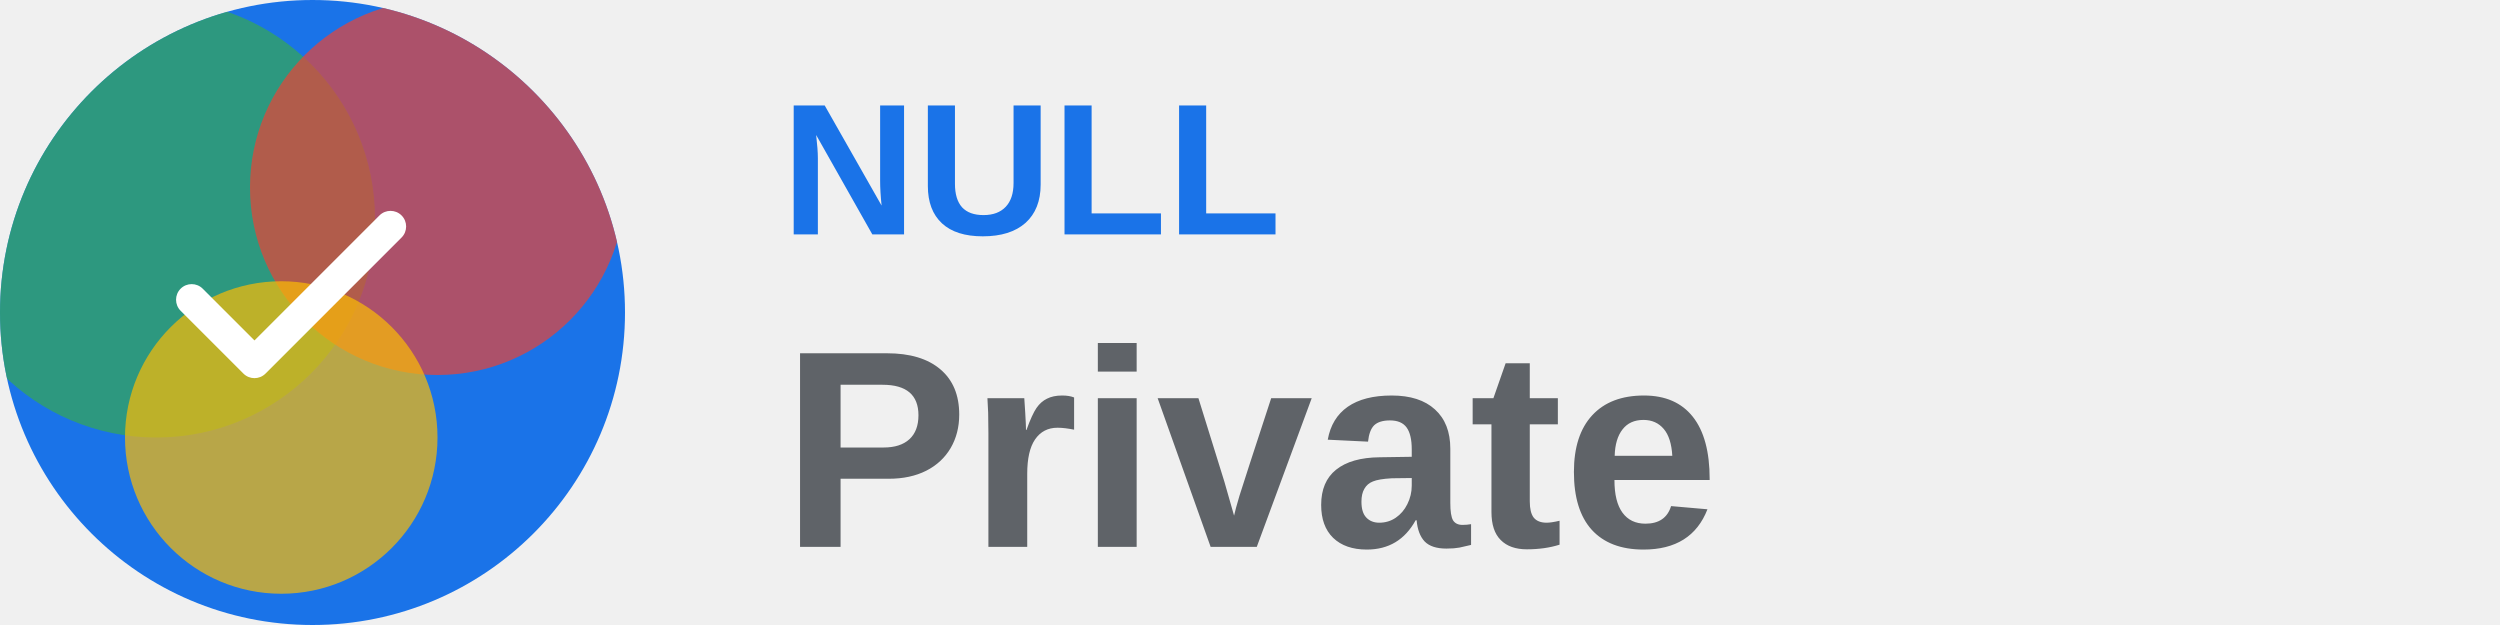
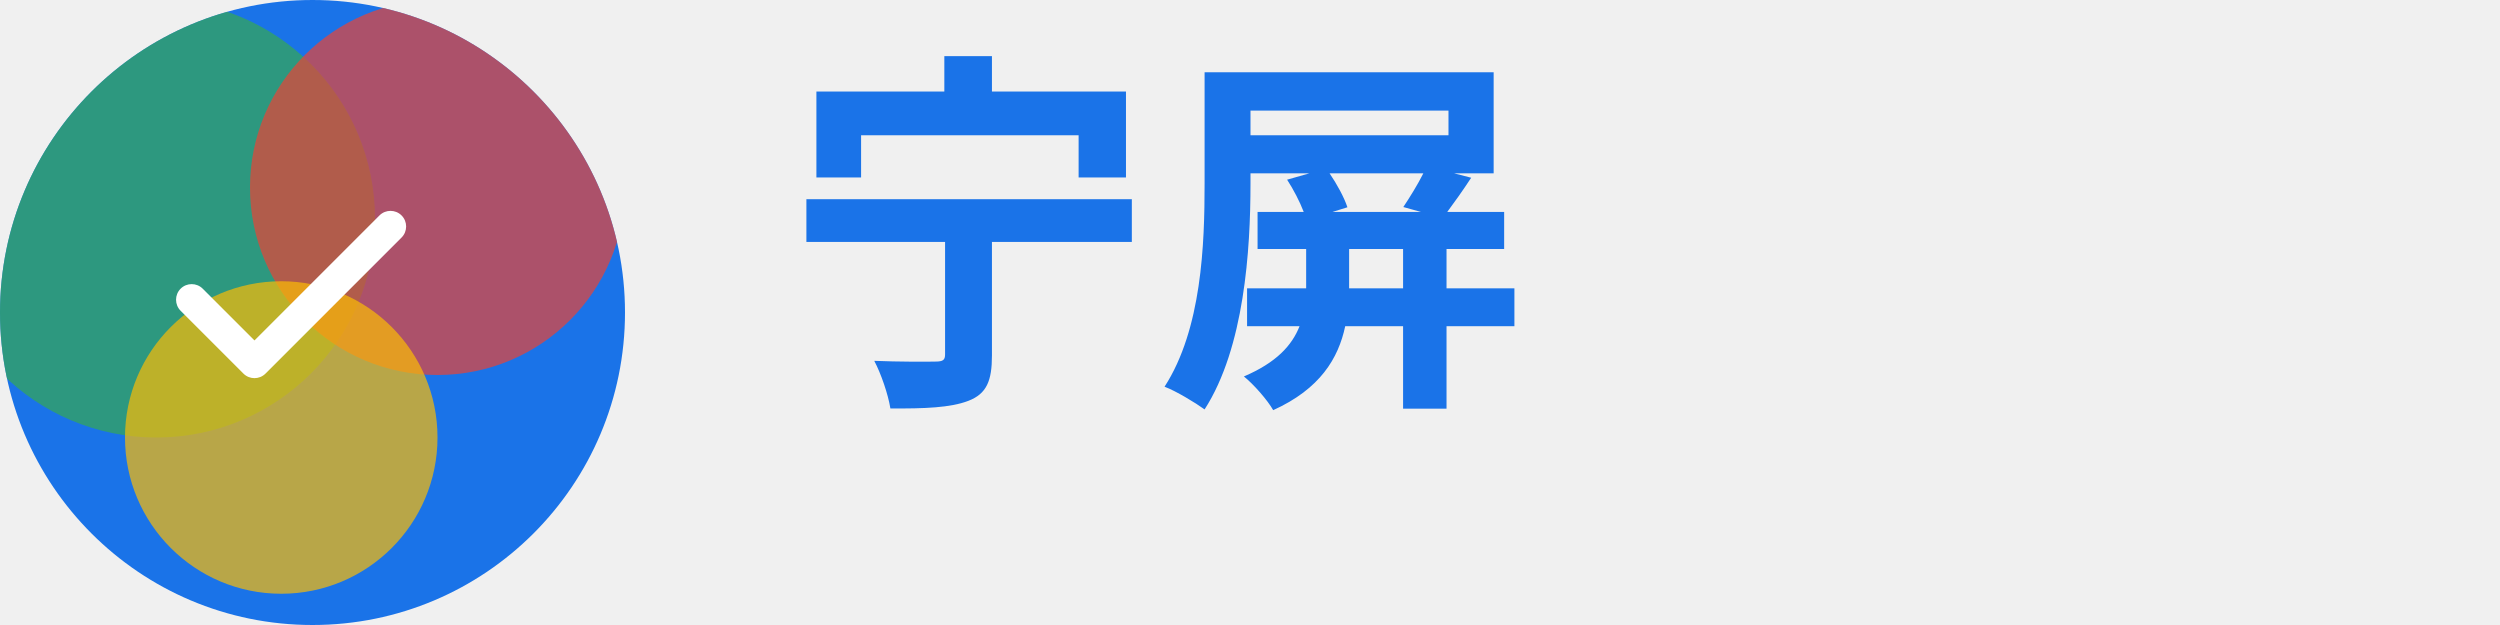
<svg xmlns="http://www.w3.org/2000/svg" width="160" height="40" viewBox="0 0 160 40">
  <defs>
    <clipPath id="circleMask">
      <circle cx="20" cy="20" r="20" />
    </clipPath>
  </defs>
  <g fillRule="evenodd">
-     <text x="50" y="15" fill="#1a73e8" alignment-baseline="auto" font-weight="900" font-family="Arial, sans-serif" letterSpacing="0em" text-anchor="start">NULL</text>
-     <text x="50" y="35" fill="#5f6368" alignment-baseline="auto" font-weight="700" font-size="18" font-family="Arial, sans-serif" letterSpacing="0em" text-anchor="start">Private</text>
+     <text x="50" y="24" fill="#1a73e8" alignment-baseline="middle" font-weight="600" font-family="Arial, sans-serif" font-size="24px" letterSpacing="0em" text-anchor="start">宁屏</text>
    <g clip-path="url(#circleMask)">
      <circle cx="20" cy="20" r="20" fill="#1a73e8" />
      <circle cx="10" cy="14" r="14" fill="#34a853" opacity="0.7" />
      <circle cx="28" cy="12" r="12" fill="#ea4335" opacity="0.7" />
      <circle cx="18" cy="28" r="10" fill="#fbbc04" opacity="0.7" />
    </g>
    <path fill="#ffffff" d="M16.286 21.788l-3.312-3.312c-.39-.39-1.024-.39-1.414 0s-.39 1.024 0 1.414l4.019 4.019c.39.39 1.024.39 1.414 0l8.707-8.707c.39-.39.39-1.024 0-1.414s-1.024-.39-1.414 0l-7.986 7.986z" />
  </g>
</svg>
